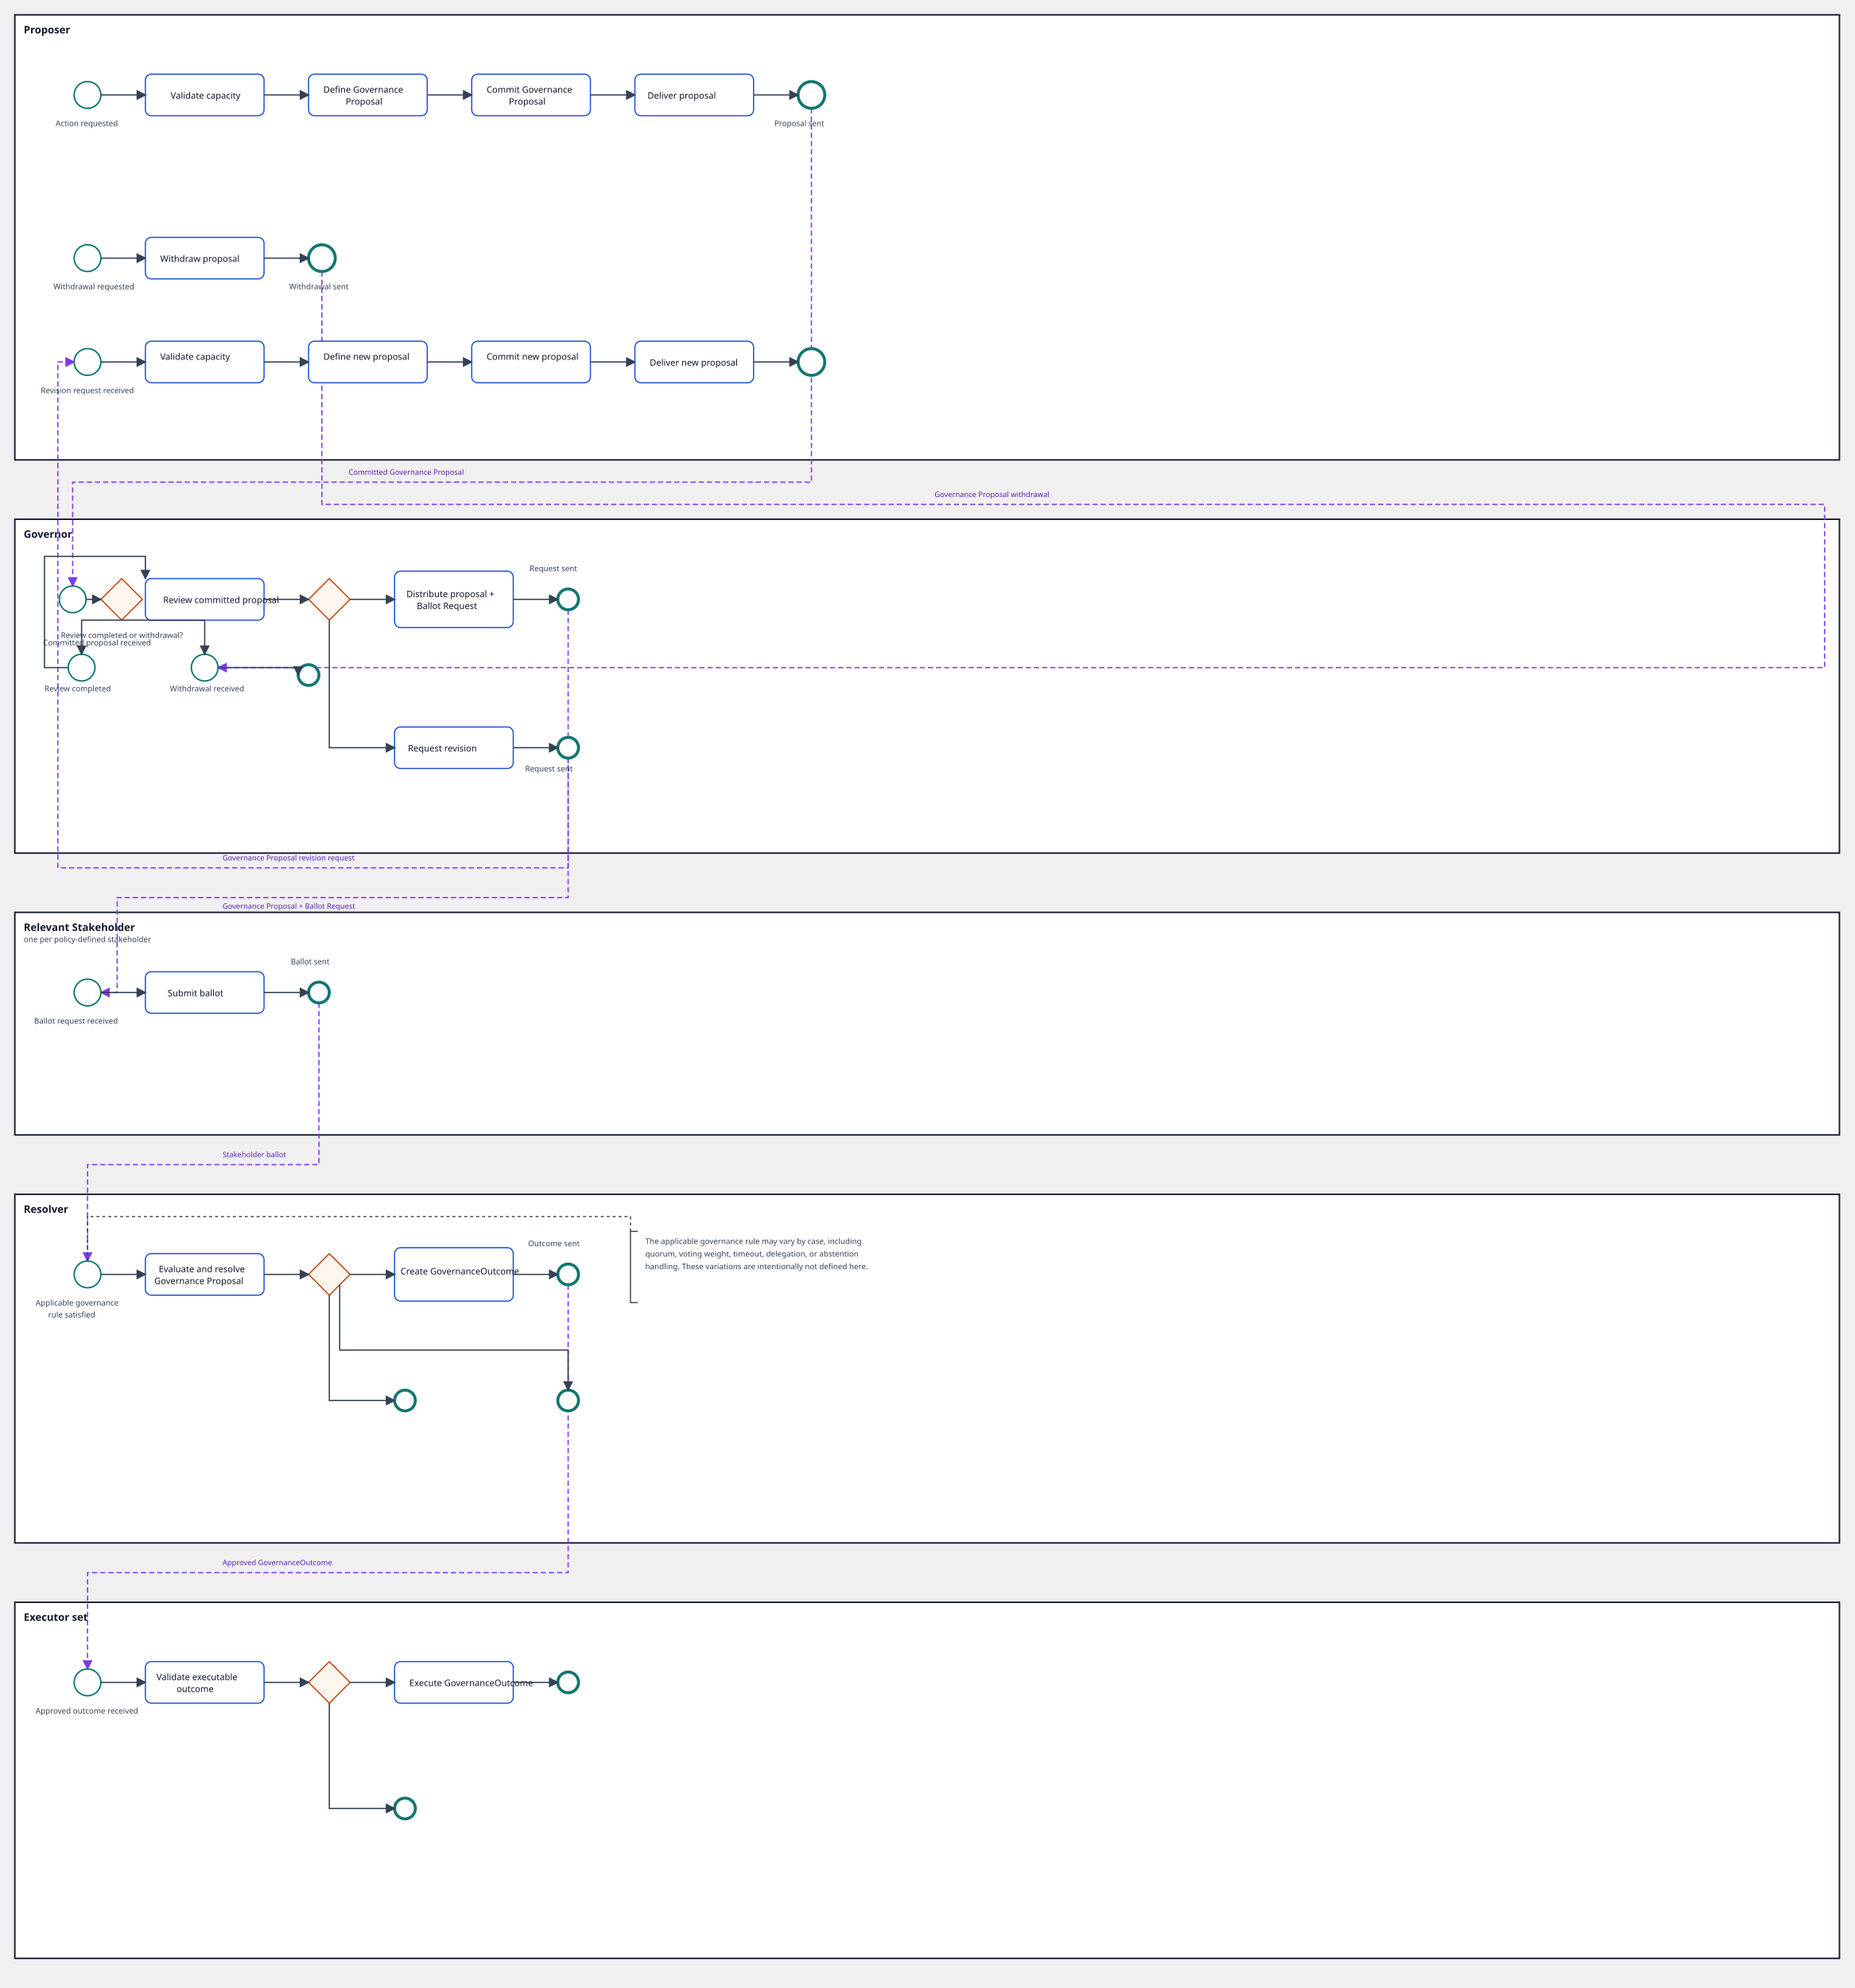
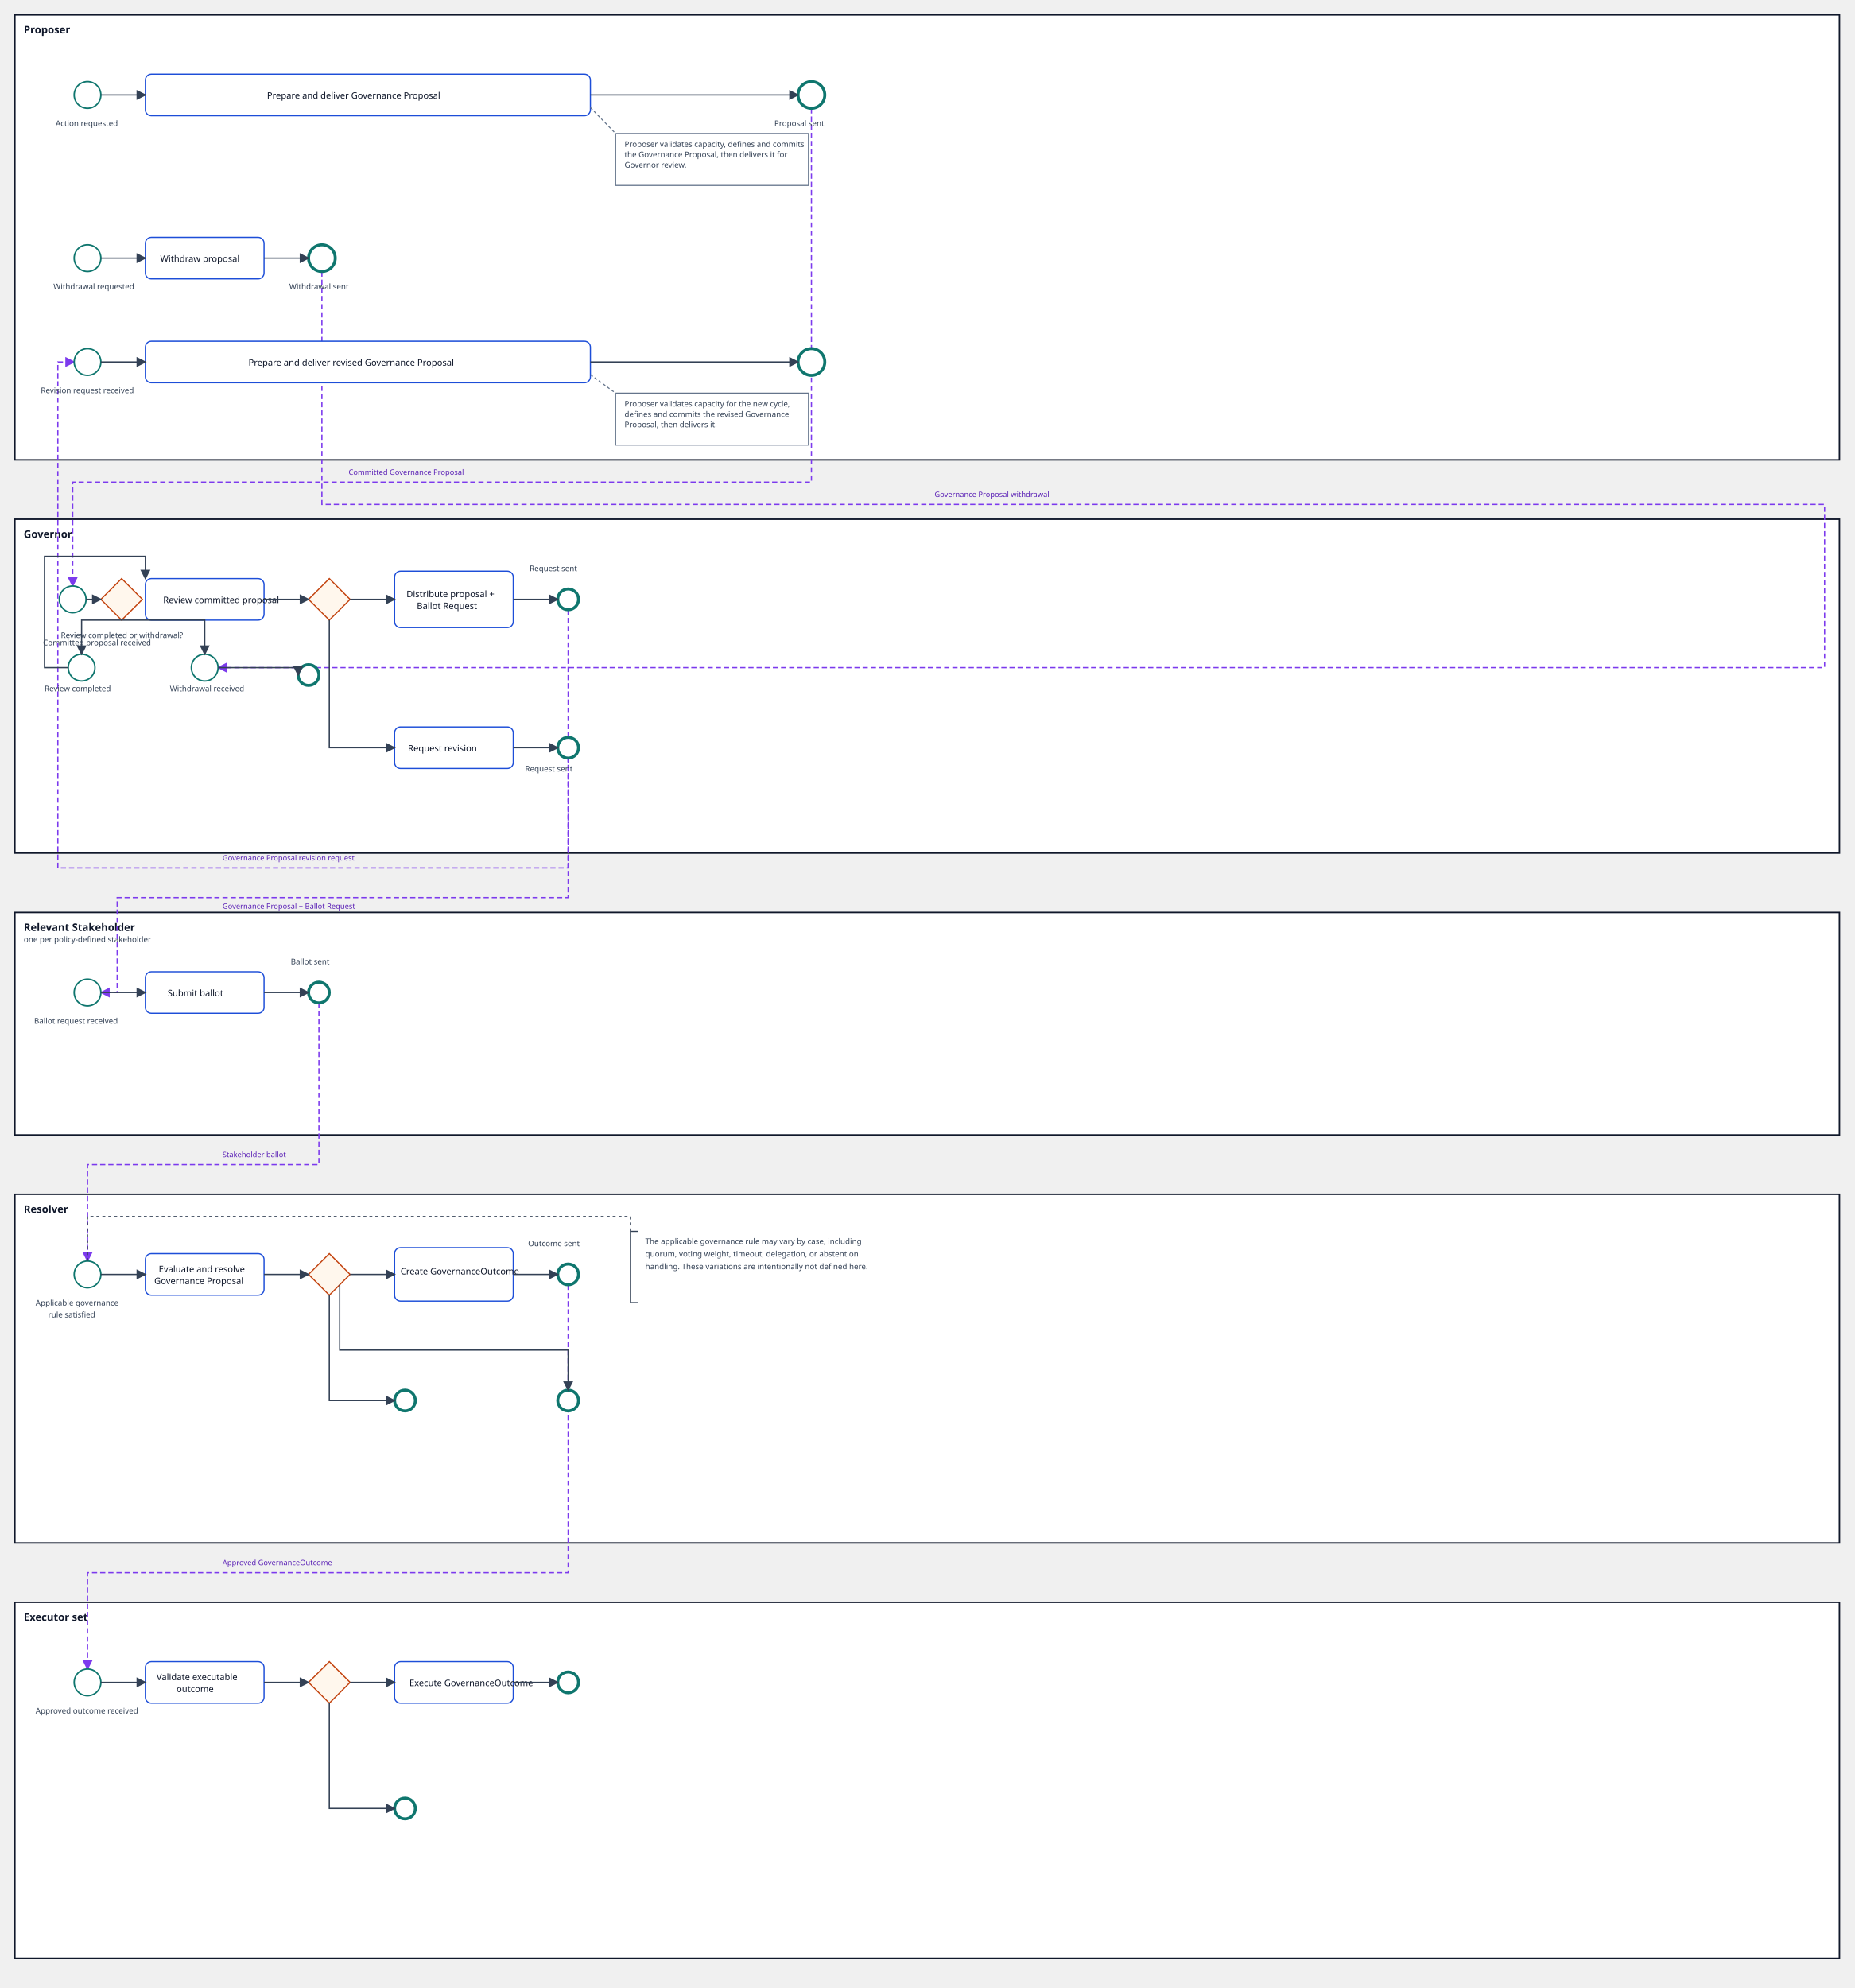
<svg xmlns="http://www.w3.org/2000/svg" viewBox="0 0 2500 2680" width="2500" height="2680" role="img" aria-labelledby="title desc">
  <defs>
    <marker id="arrow" markerWidth="8" markerHeight="8" refX="7" refY="4" orient="auto">
      <path d="M0 0L8 4L0 8Z" fill="#334155" />
    </marker>
    <marker id="message-arrow" markerWidth="8" markerHeight="8" refX="7" refY="4" orient="auto">
      <path d="M0 0L8 4L0 8Z" fill="#7c3aed" />
    </marker>
-     <style>.pool{fill:#fff;stroke:#0f172a;stroke-width:2}.task{fill:#fff;stroke:#1d4ed8;stroke-width:1.6}.event{fill:#fff;stroke:#0f766e;stroke-width:2}.end{stroke-width:4}.gateway{fill:#fff7ed;stroke:#c2410c;stroke-width:1.6}.flow{fill:none;stroke:#334155;stroke-width:1.7;marker-end:url(#arrow)}.message{fill:none;stroke:#7c3aed;stroke-width:1.7;stroke-dasharray:7 4;marker-end:url(#message-arrow)}.t{font:12px sans-serif;fill:#0f172a}.s{font:10.5px sans-serif;fill:#334155}.poolname{font:bold 14px sans-serif;fill:#0f172a}.label{font:10px sans-serif;fill:#5b21b6}</style>
+     <style>.pool{fill:#fff;stroke:#0f172a;stroke-width:2}.task{fill:#fff;stroke:#1d4ed8;stroke-width:1.6}.event{fill:#fff;stroke:#0f766e;stroke-width:2}.end{stroke-width:4}.gateway{fill:#fff7ed;stroke:#c2410c;stroke-width:1.6}.flow{fill:none;stroke:#334155;stroke-width:1.7;marker-end:url(#arrow)}.message{fill:none;stroke:#7c3aed;stroke-width:1.7;stroke-dasharray:7 4;marker-end:url(#message-arrow)}.t{font:12px sans-serif;fill:#0f172a}.s{font:10.5px sans-serif;fill:#334155}.poolname{font:bold 14px sans-serif;fill:#0f172a}.label{font:10px sans-serif;fill:#5b21b6}.annotation{fill:#fff;stroke:#64748b;stroke-width:1.4}.assoc{fill:none;stroke:#64748b;stroke-width:1.4;stroke-dasharray:4 3}</style>
  </defs>
  <g id="DI_Proposer">
    <rect class="pool" x="20" y="20" width="2460" height="600" />
    <text class="poolname" x="32" y="45">Proposer</text>
  </g>
  <g id="DI_Governor">
    <rect class="pool" x="20" y="700" width="2460" height="450" />
    <text class="poolname" x="32" y="725">Governor</text>
  </g>
  <g id="DI_Stakeholder">
    <rect class="pool" x="20" y="1230" width="2460" height="300" />
    <text class="poolname" x="32" y="1255">Relevant Stakeholder</text>
    <text class="s" x="32" y="1270">one per policy-defined stakeholder</text>
  </g>
  <g id="DI_Resolver">
    <rect class="pool" x="20" y="1610" width="2460" height="470" />
    <text class="poolname" x="32" y="1635">Resolver</text>
  </g>
  <g id="DI_Executor">
    <rect class="pool" x="20" y="2160" width="2460" height="480" />
    <text class="poolname" x="32" y="2185">Executor set</text>
  </g>
  <path id="DI_MF_Proposal" class="message" d="M1094,146L1094,650L98,650L98,790" />
  <text class="label" x="470" y="640">Committed Governance Proposal</text>
  <path id="DI_MF_Withdrawal" class="message" d="M434,366L434,680L2460,680L2460,900L294,900" />
  <text class="label" x="1260" y="670">Governance Proposal withdrawal</text>
  <path id="DI_MF_Revision" class="message" d="M766,1022L766,1170L78,1170L78,488L100,488" />
  <text class="label" x="300" y="1160">Governance Proposal revision request</text>
  <path id="DI_MF_BallotRequest" class="message" d="M766,822L766,1210L158,1210L158,1338L136,1338" />
  <text class="label" x="300" y="1225">Governance Proposal + Ballot Request</text>
  <path id="DI_MF_Ballot" class="message" d="M430,1352L430,1570L118,1570L118,1700" />
  <text class="label" x="300" y="1560">Stakeholder ballot</text>
  <path id="DI_MF_Outcome" class="message" d="M766,1732L766,2120L118,2120L118,2250" />
  <text class="label" x="300" y="2110">Approved GovernanceOutcome</text>
  <g id="DI_Start_Action">
    <circle class="event" cx="118" cy="128" r="18" />
    <text class="s" x="75" y="170">Action requested</text>
  </g>
  <g id="DI_Task_ValidateCapacity">
-     <rect class="task" x="196" y="100" width="160" height="56" rx="8" />
-     <text class="t" x="230" y="133">Validate capacity</text>
-   </g>
-   <g id="DI_Task_Define">
-     <rect class="task" x="416" y="100" width="160" height="56" rx="8" />
-     <text class="t" x="436" y="125">Define Governance</text>
-     <text class="t" x="466" y="141">Proposal</text>
-   </g>
-   <g id="DI_Task_Commit">
-     <rect class="task" x="636" y="100" width="160" height="56" rx="8" />
-     <text class="t" x="656" y="125">Commit Governance</text>
-     <text class="t" x="686" y="141">Proposal</text>
-   </g>
-   <g id="DI_Task_Deliver">
-     <rect class="task" x="856" y="100" width="160" height="56" rx="8" />
-     <text class="t" x="873" y="133">Deliver proposal</text>
+     <rect class="task" x="196" y="100" width="600" height="56" rx="8" />
+     <text class="t" x="360" y="133">Prepare and deliver Governance Proposal</text>
  </g>
  <g id="DI_End_ProposalSent">
    <circle class="event end" cx="1094" cy="128" r="18" />
    <text class="s" x="1044" y="170">Proposal sent</text>
  </g>
+   <g id="DI_Annotation_ProposalPreparation">
+     <path class="annotation" d="M830,180H1090V250H830V180M830,180V250" />
+     <text class="s" x="842" y="198">
+       <tspan x="842" dy="0">Proposer validates capacity, defines and commits</tspan>
+       <tspan x="842" dy="14">the Governance Proposal, then delivers it for</tspan>
+       <tspan x="842" dy="14">Governor review.</tspan>
+     </text>
+   </g>
+   <path id="DI_Assoc_ProposalPreparation" class="assoc" d="M796,145L830,180" />
  <g id="DI_Start_Withdraw">
    <circle class="event" cx="118" cy="348" r="18" />
    <text class="s" x="72" y="390">Withdrawal requested</text>
  </g>
  <g id="DI_Task_Withdraw">
    <rect class="task" x="196" y="320" width="160" height="56" rx="8" />
    <text class="t" x="216" y="353">Withdraw proposal</text>
  </g>
  <g id="DI_End_WithdrawalSent">
    <circle class="event end" cx="434" cy="348" r="18" />
    <text class="s" x="390" y="390">Withdrawal sent</text>
  </g>
  <g id="DI_Start_Revision">
    <circle class="event" cx="118" cy="488" r="18" />
    <text class="s" x="55" y="530">Revision request received</text>
  </g>
  <g id="DI_Task_RevisionValidate">
-     <rect class="task" x="196" y="460" width="160" height="56" rx="8" />
-     <text class="t" x="216" y="485">Validate capacity</text>
-   </g>
-   <g id="DI_Task_RevisionDefine">
-     <rect class="task" x="416" y="460" width="160" height="56" rx="8" />
-     <text class="t" x="436" y="485">Define new proposal</text>
-   </g>
-   <g id="DI_Task_RevisionCommit">
-     <rect class="task" x="636" y="460" width="160" height="56" rx="8" />
-     <text class="t" x="656" y="485">Commit new proposal</text>
-   </g>
-   <g id="DI_Task_RevisionDeliver">
-     <rect class="task" x="856" y="460" width="160" height="56" rx="8" />
-     <text class="t" x="876" y="493">Deliver new proposal</text>
-   </g>
-   <g id="DI_End_RevisionDelivered">
+     <rect class="task" x="196" y="460" width="600" height="56" rx="8" />
+     <text class="t" x="335" y="493">Prepare and deliver revised Governance Proposal</text>
+   </g>
+   <g id="Event_0bk5nmg_di">
    <circle class="event end" cx="1094" cy="488" r="18" />
  </g>
+   <g id="DI_Annotation_RevisionPreparation">
+     <path class="annotation" d="M830,530H1090V600H830V530M830,530V600" />
+     <text class="s" x="842" y="548">
+       <tspan x="842" dy="0">Proposer validates capacity for the new cycle,</tspan>
+       <tspan x="842" dy="14">defines and commits the revised Governance</tspan>
+       <tspan x="842" dy="14">Proposal, then delivers it.</tspan>
+     </text>
+   </g>
+   <path id="DI_Assoc_RevisionPreparation" class="assoc" d="M796,505L830,530" />
  <g id="DI_Start_Proposal">
    <circle class="event" cx="98" cy="808" r="18" />
    <text class="s" x="58" y="870">Committed proposal received</text>
  </g>
  <g id="DI_Gateway_ReviewOrWithdrawal">
    <polygon class="gateway" points="164,780 192,808 164,836 136,808" />
    <text class="s" x="82" y="860">Review completed or withdrawal?</text>
  </g>
  <g id="DI_Catch_ReviewCompleted">
    <circle class="event" cx="110" cy="900" r="18" />
    <text class="s" x="60" y="932">Review completed</text>
  </g>
  <g id="DI_Catch_Withdrawal">
    <circle class="event" cx="276" cy="900" r="18" />
    <text class="s" x="229" y="932">Withdrawal received</text>
  </g>
  <g id="DI_Task_Review">
    <rect class="task" x="196" y="780" width="160" height="56" rx="8" />
    <text class="t" x="220" y="813">Review committed proposal</text>
  </g>
  <g id="DI_End_Withdrawn">
    <circle class="event end" cx="416" cy="910" r="14" />
  </g>
  <g id="DI_Gateway_Approved">
    <polygon class="gateway" points="444,780 472,808 444,836 416,808" />
  </g>
  <g id="DI_Task_Distribute">
    <rect class="task" x="532" y="770" width="160" height="76" rx="8" />
    <text class="t" x="548" y="805">Distribute proposal +</text>
    <text class="t" x="562" y="821">Ballot Request</text>
  </g>
  <g id="DI_End_BallotRequestSent">
    <circle class="event end" cx="766" cy="808" r="14" />
    <text class="s" x="714" y="770">Request sent</text>
  </g>
  <g id="DI_Task_RequestRevision">
    <rect class="task" x="532" y="980" width="160" height="56" rx="8" />
    <text class="t" x="550" y="1013">Request revision</text>
  </g>
  <g id="DI_End_RevisionRequestSent">
    <circle class="event end" cx="766" cy="1008" r="14" />
    <text class="s" x="708" y="1040">Request sent</text>
  </g>
  <g id="DI_Start_BallotRequest">
    <circle class="event" cx="118" cy="1338" r="18" />
    <text class="s" x="46" y="1380">Ballot request received</text>
  </g>
  <g id="DI_Task_SubmitBallot">
    <rect class="task" x="196" y="1310" width="160" height="56" rx="8" />
    <text class="t" x="226" y="1343">Submit ballot</text>
  </g>
  <g id="DI_End_BallotSent">
    <circle class="event end" cx="430" cy="1338" r="14" />
    <text class="s" x="392" y="1300">Ballot sent</text>
  </g>
  <g id="DI_Start_Ballot">
    <circle class="event" cx="118" cy="1718" r="18" />
    <text class="s" x="48" y="1760">Applicable governance</text>
    <text class="s" x="65" y="1776">rule satisfied</text>
  </g>
  <g id="DI_Task_Resolve">
    <rect class="task" x="196" y="1690" width="160" height="56" rx="8" />
    <text class="t" x="214" y="1715">Evaluate and resolve</text>
    <text class="t" x="208" y="1731">Governance Proposal</text>
  </g>
  <g id="DI_Gateway_Verdict">
    <polygon class="gateway" points="444,1690 472,1718 444,1746 416,1718" />
  </g>
  <g id="DI_Task_CreateOutcome">
    <rect class="task" x="532" y="1682" width="160" height="72" rx="8" />
    <text class="t" x="540" y="1718">Create GovernanceOutcome</text>
  </g>
  <g id="DI_End_OutcomeSent">
    <circle class="event end" cx="766" cy="1718" r="14" />
    <text class="s" x="712" y="1680">Outcome sent</text>
  </g>
  <g id="DI_End_Rejected">
    <circle class="event end" cx="546" cy="1888" r="14" />
  </g>
  <g id="DI_End_Lapsed">
    <circle class="event end" cx="766" cy="1888" r="14" />
  </g>
  <g id="DI_Annotation_ApplicableGovernanceRule">
    <path d="M860,1660 H850 V1756 H860" fill="none" stroke="#334155" stroke-width="1.5" />
    <text class="s" x="870" y="1677">The applicable governance rule may vary by case, including</text>
    <text class="s" x="870" y="1694">quorum, voting weight, timeout, delegation, or abstention</text>
    <text class="s" x="870" y="1711">handling. These variations are intentionally not defined here.</text>
  </g>
  <path id="DI_Assoc_ApplicableGovernanceRule" d="M118,1700 L118,1640 L850,1640 L850,1660" fill="none" stroke="#334155" stroke-width="1.5" stroke-dasharray="4 4" />
  <g id="DI_Start_Outcome">
    <circle class="event" cx="118" cy="2268" r="18" />
    <text class="s" x="48" y="2310">Approved outcome received</text>
  </g>
  <g id="DI_Task_ValidateExecution">
    <rect class="task" x="196" y="2240" width="160" height="56" rx="8" />
    <text class="t" x="211" y="2265">Validate executable</text>
    <text class="t" x="238" y="2281">outcome</text>
  </g>
  <g id="DI_Gateway_Execute">
    <polygon class="gateway" points="444,2240 472,2268 444,2296 416,2268" />
  </g>
  <g id="DI_Task_Execute">
    <rect class="task" x="532" y="2240" width="160" height="56" rx="8" />
    <text class="t" x="552" y="2273">Execute GovernanceOutcome</text>
  </g>
  <g id="DI_End_Executed">
    <circle class="event end" cx="766" cy="2268" r="14" />
  </g>
  <g id="DI_End_Expired">
    <circle class="event end" cx="546" cy="2438" r="14" />
  </g>
  <path id="DI_P1" class="flow" d="M136,128L196,128" />
-   <path id="DI_P2" class="flow" d="M356,128L416,128" />
-   <path id="DI_P3" class="flow" d="M576,128L636,128" />
-   <path id="DI_P4" class="flow" d="M796,128L856,128" />
-   <path id="DI_P5" class="flow" d="M1016,128L1076,128" />
+   <path id="DI_P5" class="flow" d="M796,128L1076,128" />
  <path id="DI_P6" class="flow" d="M136,348L196,348" />
  <path id="DI_P7" class="flow" d="M356,348L416,348" />
  <path id="DI_P8" class="flow" d="M136,488L196,488" />
-   <path id="DI_P9" class="flow" d="M356,488L416,488" />
-   <path id="DI_P10" class="flow" d="M576,488L636,488" />
-   <path id="DI_P11" class="flow" d="M796,488L856,488" />
-   <path id="DI_P12" class="flow" d="M1016,488L1076,488" />
+   <path id="Flow_0smsrdv_di" class="flow" d="M796,488L1076,488" />
  <path id="DI_G1" class="flow" d="M116,808L136,808" />
  <path id="DI_GW1" class="flow" d="M164,836L110,836L110,882" />
  <path id="DI_GW2" class="flow" d="M164,836L276,836L276,882" />
  <path id="DI_GW3" class="flow" d="M92,900L60,900L60,750L196,750L196,780" />
  <path id="DI_GW4" class="flow" d="M294,900L402,900L402,910" />
  <path id="DI_G2" class="flow" d="M356,808L416,808" />
  <path id="DI_G4" class="flow" d="M472,808L532,808" />
  <path id="DI_G5" class="flow" d="M444,836L444,1008L532,1008" />
  <path id="DI_G6" class="flow" d="M692,808L752,808" />
  <path id="DI_G7" class="flow" d="M692,1008L752,1008" />
  <path id="DI_S1" class="flow" d="M136,1338L196,1338" />
  <path id="DI_S2" class="flow" d="M356,1338L416,1338" />
  <path id="DI_R1" class="flow" d="M136,1718L196,1718" />
  <path id="DI_R2" class="flow" d="M356,1718L416,1718" />
  <path id="DI_R3" class="flow" d="M472,1718L532,1718" />
  <path id="DI_R4" class="flow" d="M444,1746L444,1888L532,1888" />
  <path id="DI_R5" class="flow" d="M458,1732L458,1820L766,1820L766,1874" />
  <path id="DI_R6" class="flow" d="M692,1718L752,1718" />
  <path id="DI_E1" class="flow" d="M136,2268L196,2268" />
  <path id="DI_E2" class="flow" d="M356,2268L416,2268" />
  <path id="DI_E3" class="flow" d="M472,2268L532,2268" />
  <path id="DI_E4" class="flow" d="M444,2296L444,2438L532,2438" />
  <path id="DI_E5" class="flow" d="M692,2268L752,2268" />
</svg>
